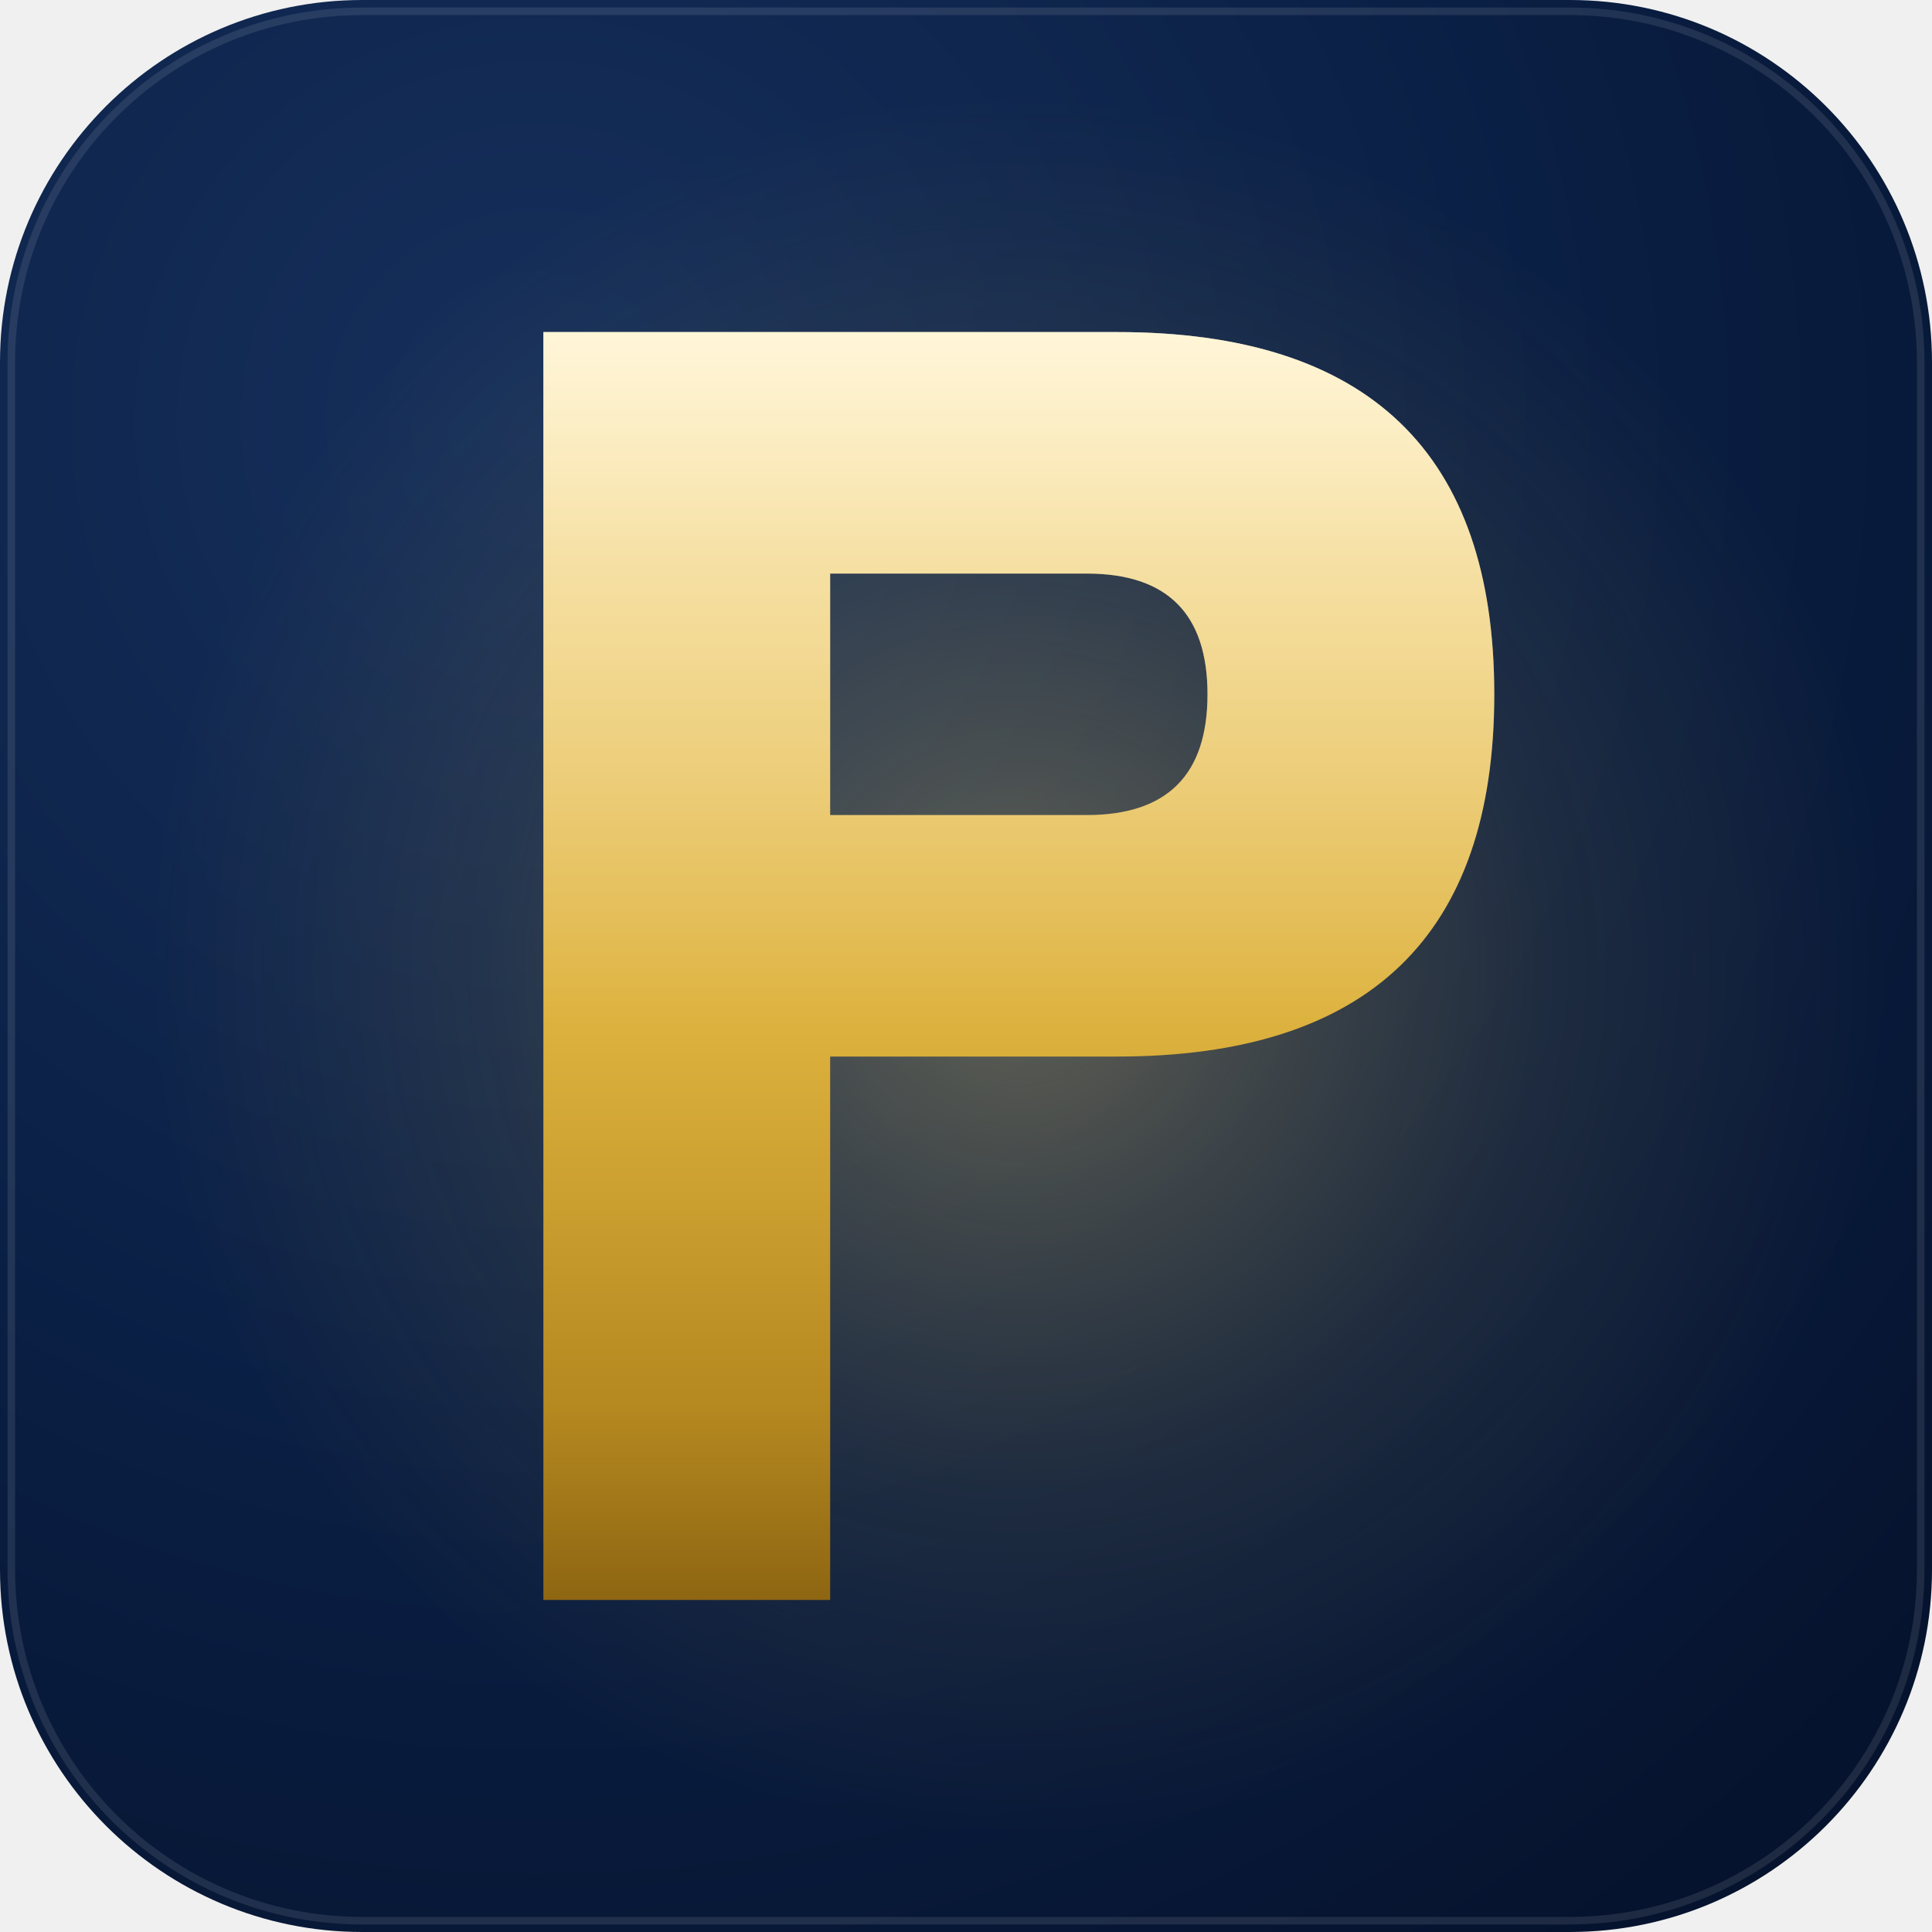
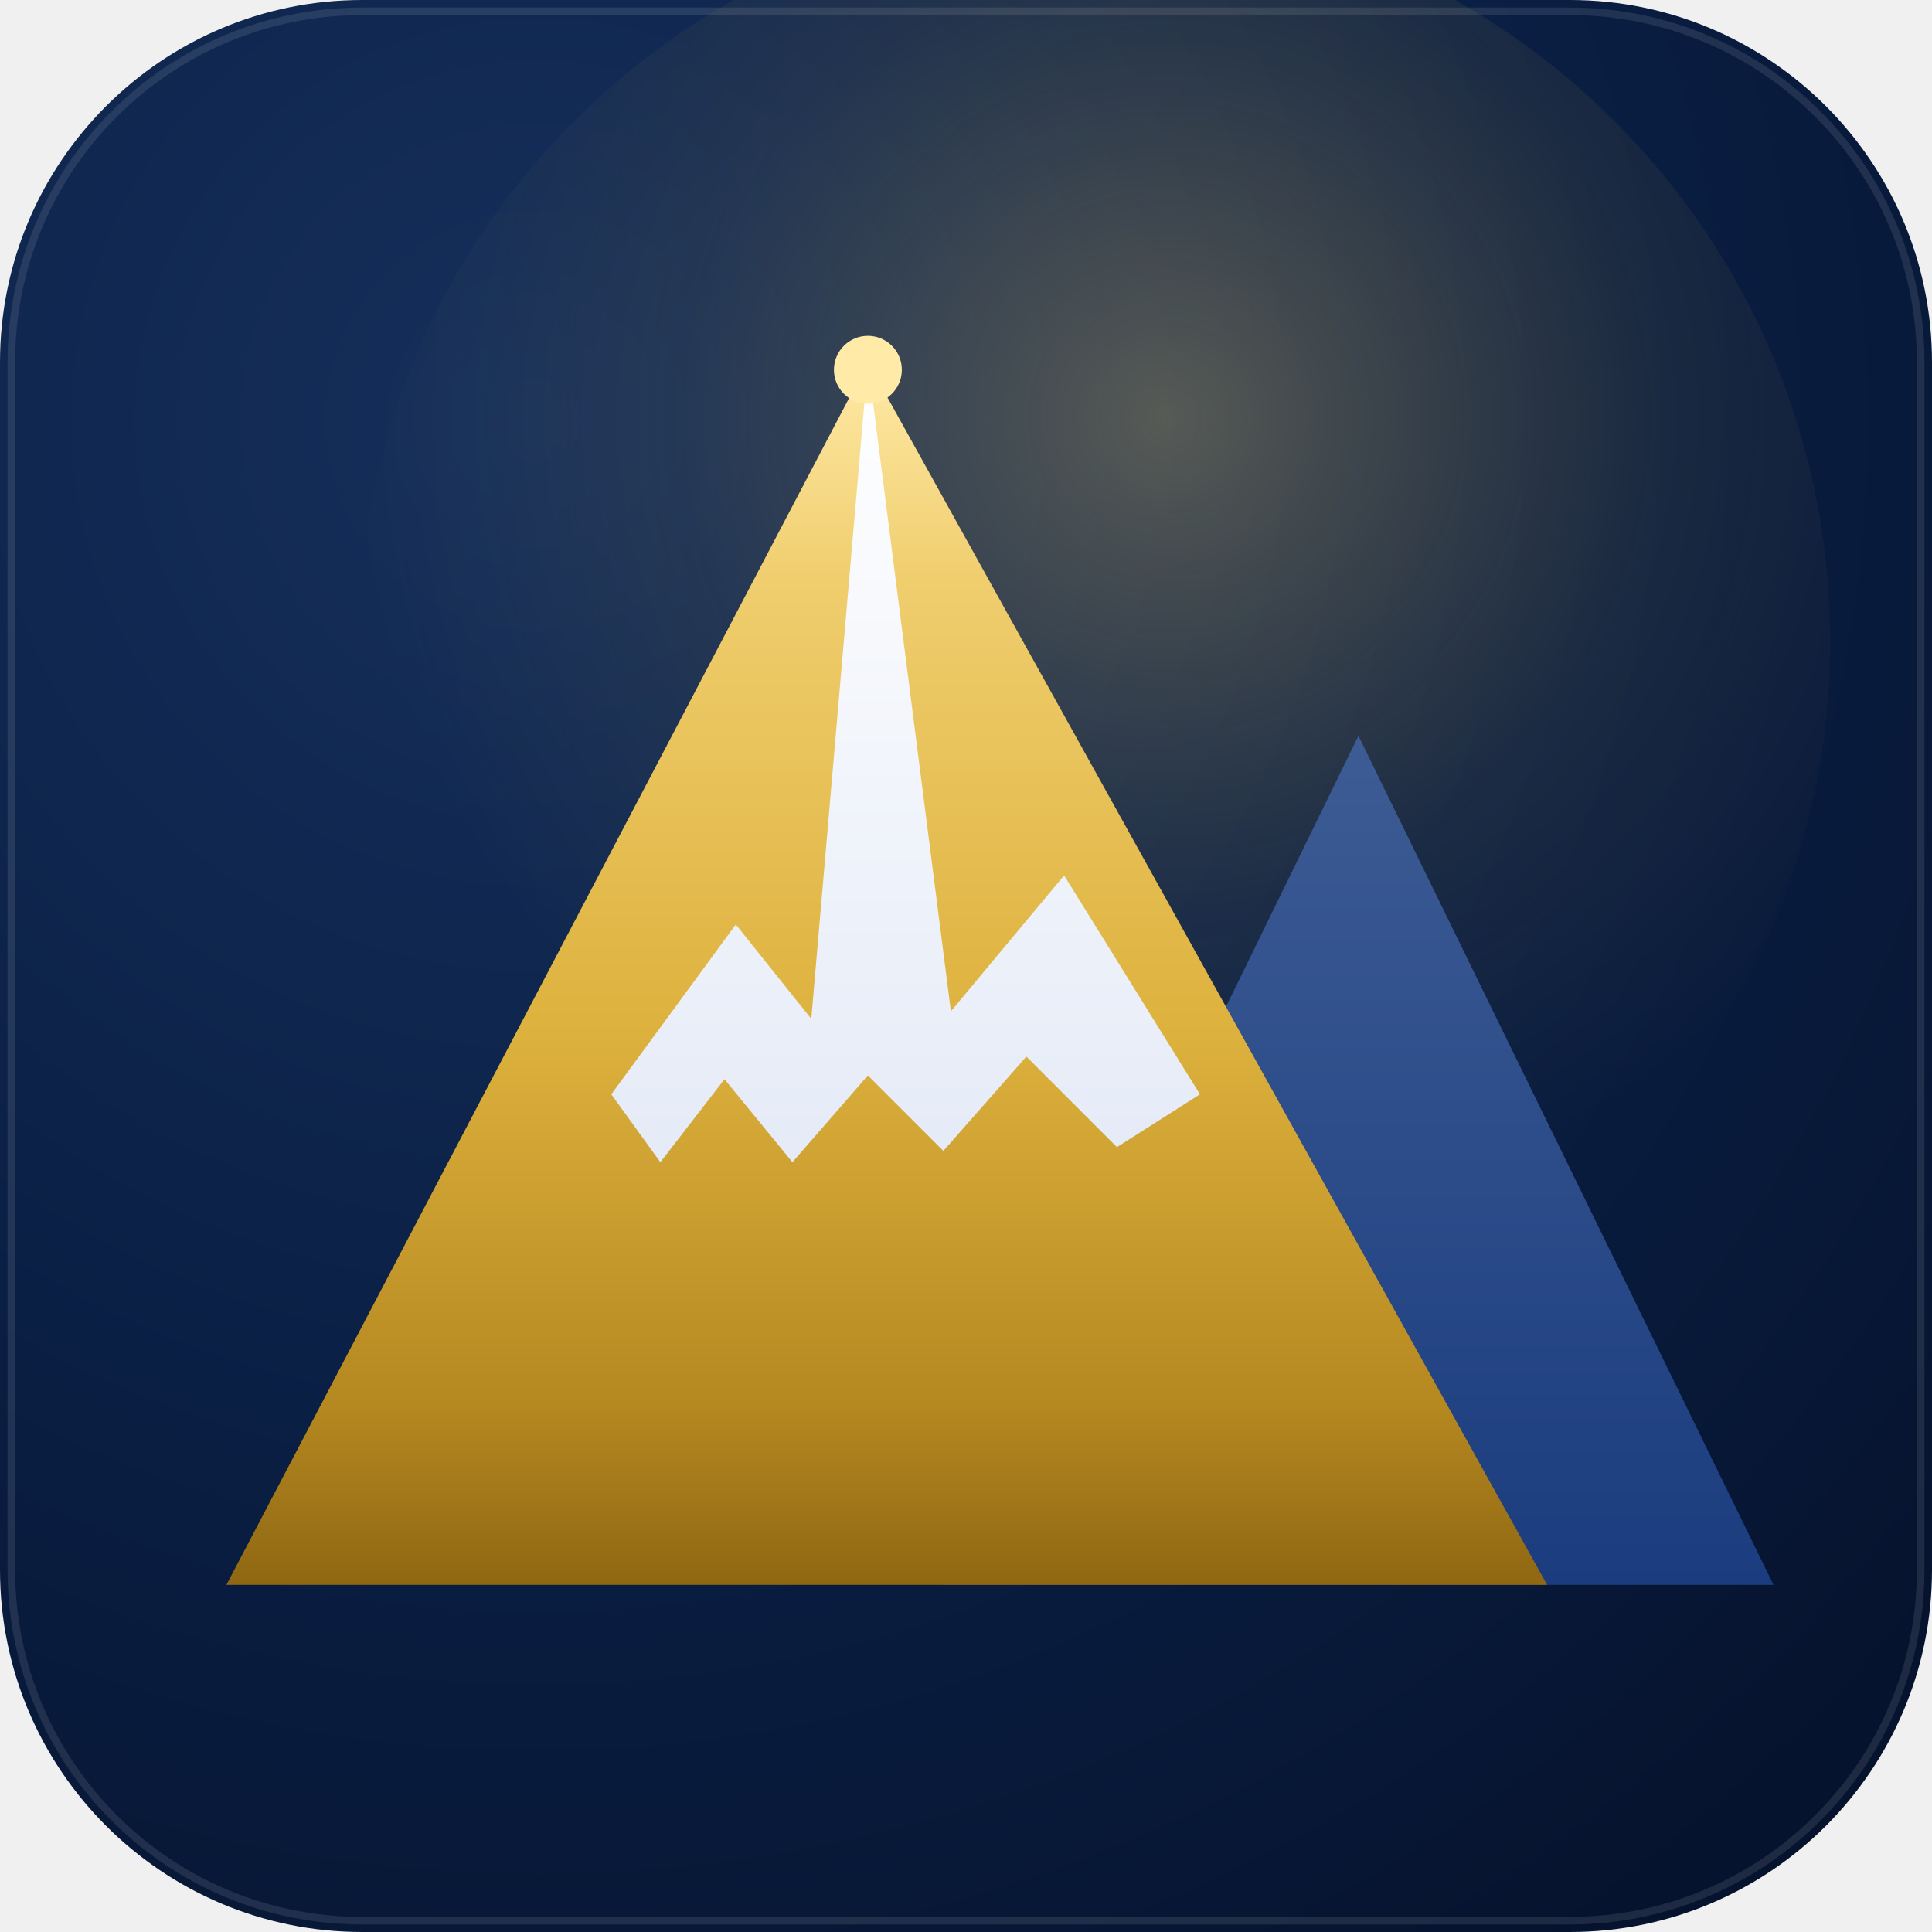
<svg xmlns="http://www.w3.org/2000/svg" viewBox="0 0 512 512" role="img" aria-label="Pikes Peak Web Designs">
  <defs>
    <radialGradient id="ppTile" cx="28%" cy="22%" r="95%">
      <stop offset="0" stop-color="#16305C" />
      <stop offset="0.55" stop-color="#0A1F44" />
      <stop offset="1" stop-color="#06132E" />
    </radialGradient>
-     <linearGradient id="ppGold" x1="0" y1="0" x2="0" y2="1">
+     <linearGradient id="ppPeak" x1="0" y1="0" x2="0" y2="1">
      <stop offset="0" stop-color="#FFEAA8" />
      <stop offset="0.18" stop-color="#F0CE6E" />
      <stop offset="0.55" stop-color="#DDB13D" />
      <stop offset="0.85" stop-color="#B58820" />
      <stop offset="1" stop-color="#8E6612" />
    </linearGradient>
-     <linearGradient id="ppSheen" x1="0" y1="0" x2="0" y2="0.55">
-       <stop offset="0" stop-color="#FFFFFF" stop-opacity="0.55" />
-       <stop offset="1" stop-color="#FFFFFF" stop-opacity="0" />
+     <linearGradient id="ppBackPeak" x1="0" y1="0" x2="0" y2="1">
+       <stop offset="0" stop-color="#3D5C95" />
+       <stop offset="1" stop-color="#1B3C7E" />
    </linearGradient>
-     <radialGradient id="ppHalo" cx="50%" cy="50%" r="50%">
-       <stop offset="0" stop-color="#FFD56A" stop-opacity="0.35" />
-       <stop offset="0.6" stop-color="#DDB13D" stop-opacity="0.10" />
+     <linearGradient id="ppSnow" x1="0" y1="0" x2="0" y2="1">
+       <stop offset="0" stop-color="#FFFFFF" />
+       <stop offset="1" stop-color="#E5EBF7" />
+     </linearGradient>
+     <radialGradient id="ppGlow" cx="55%" cy="35%" r="55%">
+       <stop offset="0" stop-color="#FFD56A" stop-opacity="0.30" />
+       <stop offset="0.6" stop-color="#DDB13D" stop-opacity="0.08" />
      <stop offset="1" stop-color="#DDB13D" stop-opacity="0" />
    </radialGradient>
-     <path id="ppLetter" fill-rule="evenodd" d="       M 144 88       L 144 424       L 220 424       L 220 280       L 296 280       Q 396 280 396 184       Q 396 88 296 88       Z       M 220 152       L 220 216       L 288 216       Q 320 216 320 184       Q 320 152 288 152       Z     " />
  </defs>
  <rect width="512" height="512" rx="96" ry="96" fill="url(#ppTile)" />
  <rect x="3" y="3" width="506" height="506" rx="93" ry="93" fill="none" stroke="#FFFFFF" stroke-opacity="0.10" stroke-width="2" />
-   <circle cx="270" cy="256" r="230" fill="url(#ppHalo)" />
-   <use href="#ppLetter" fill="url(#ppGold)" />
-   <use href="#ppLetter" fill="url(#ppSheen)" />
+   <circle cx="290" cy="170" r="195" fill="url(#ppGlow)" />
+   <path d="M 250 420 L 360 195 L 470 420 Z" fill="url(#ppBackPeak)" />
+   <path d="M 60 420 L 230 96 L 410 420 Z" fill="url(#ppPeak)" />
+   <path d="M 162 290 L 195 245 L 215 270 L 230 96 L 252 268 L 282 232 L 318 290            L 296 304 L 272 280 L 250 305 L 230 285 L 210 308 L 192 286 L 175 308 Z" fill="url(#ppSnow)" />
+   <circle cx="230" cy="98" r="9" fill="#FFEAA8" />
</svg>
